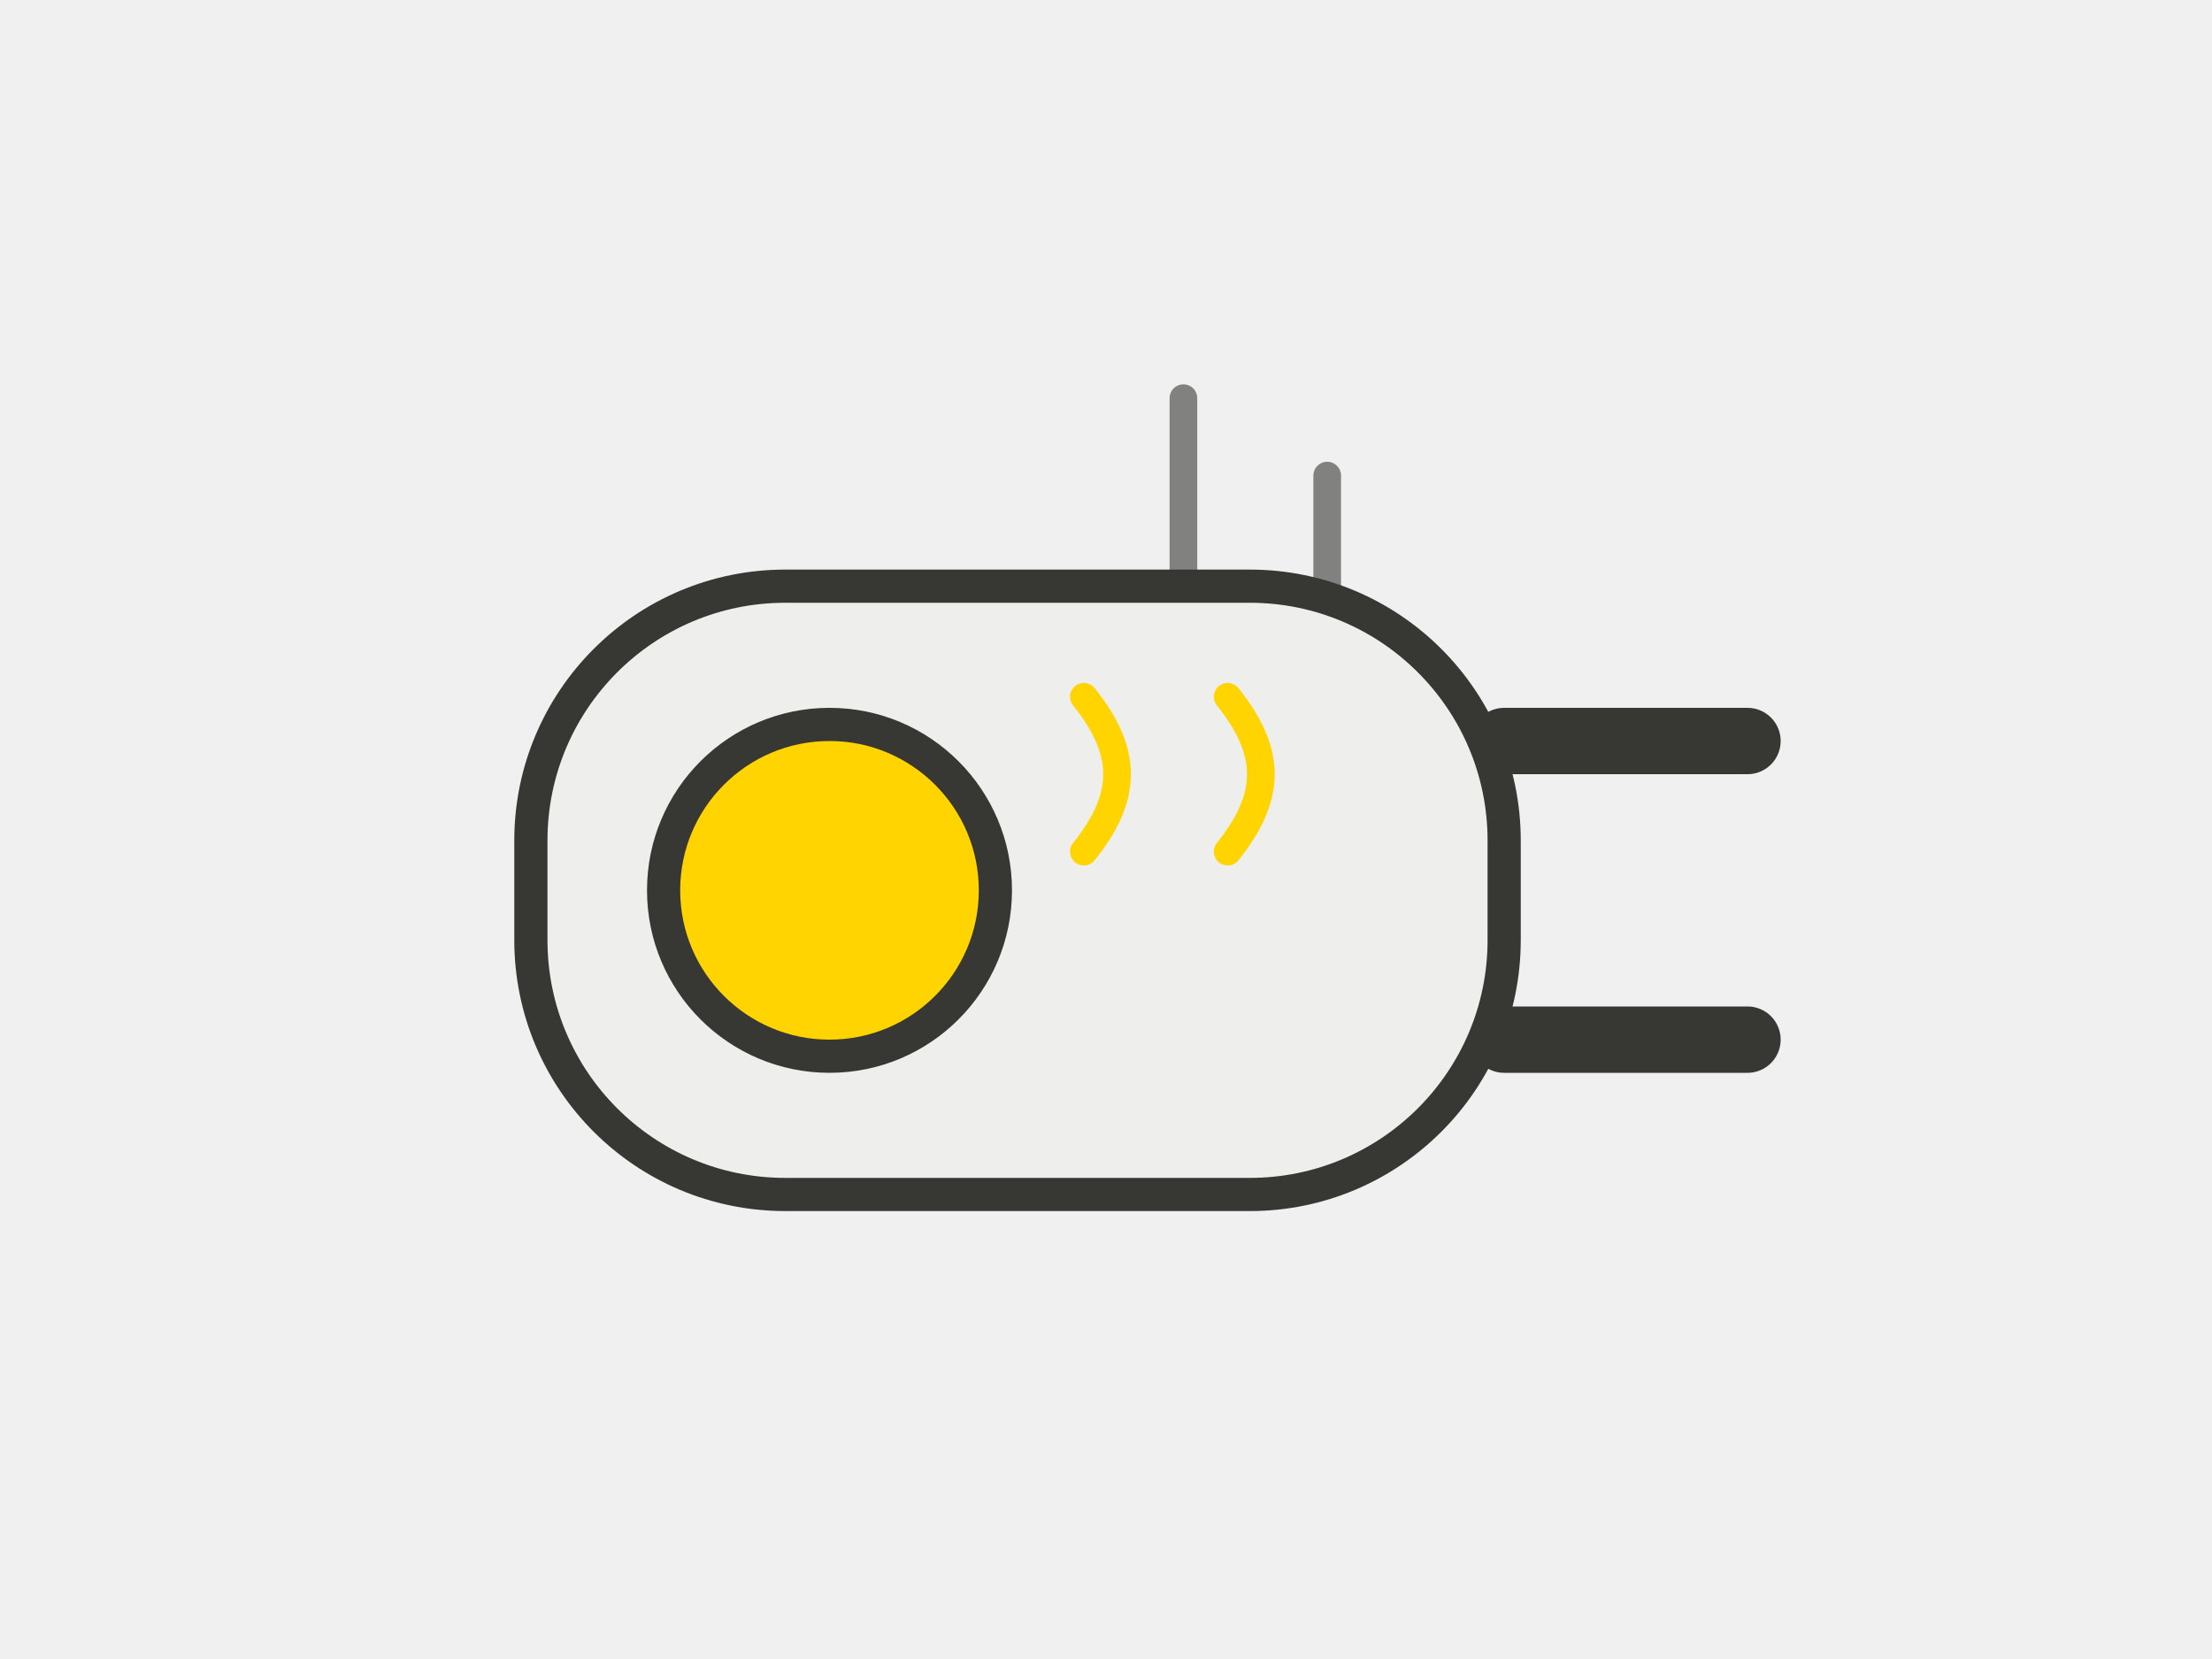
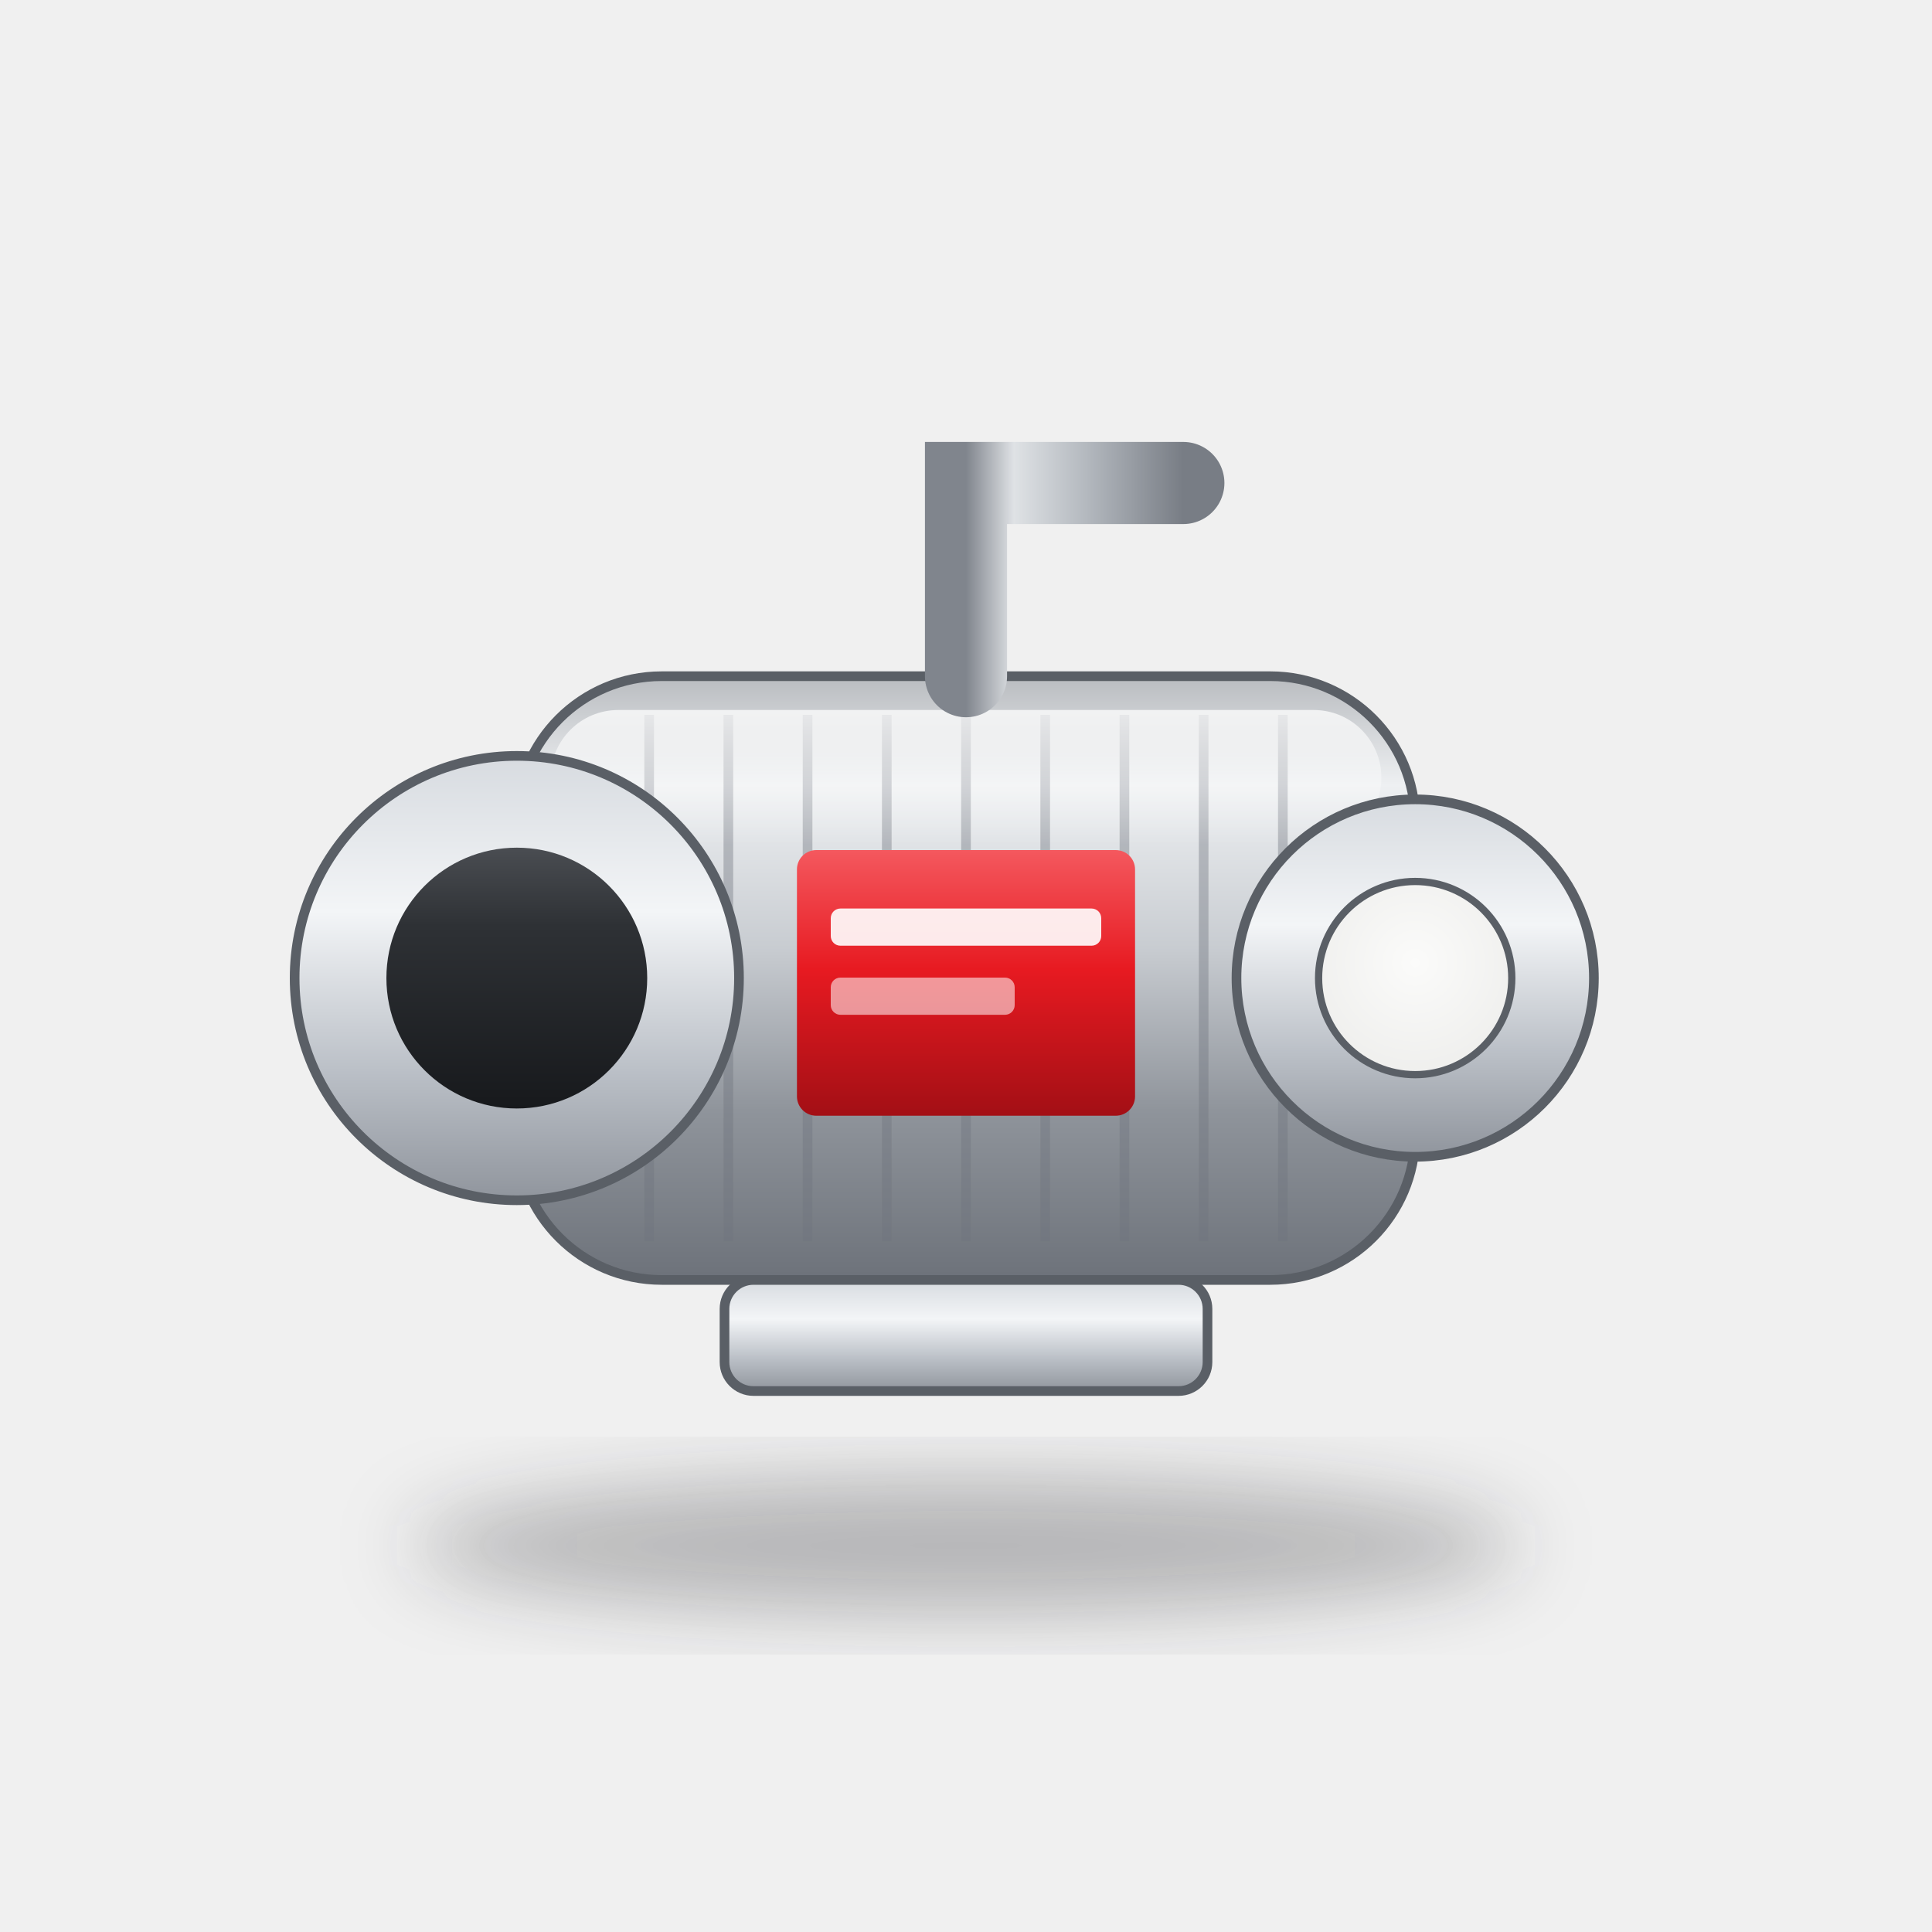
- <svg xmlns="http://www.w3.org/2000/svg" viewBox="0 0 400 300" role="img" aria-label="Dizel ısıtıcı">
-   <g fill="none" stroke="#373733" stroke-width="6" stroke-linejoin="round" stroke-linecap="round">
-     <rect x="96" y="106" width="176" height="110" rx="46" fill="#eeeeec" />
-     <circle cx="150" cy="161" r="30" fill="#ffd400" />
-     <path d="M272 134h44M272 188h44" stroke-width="12" />
-     <path d="M214 106V72M240 106V86" stroke-width="5" opacity=".6" />
-     <path d="M196 154c8-10 8-18 0-28M222 154c8-10 8-18 0-28" stroke-width="5" stroke="#ffd400" />
-   </g>
+ <svg xmlns="http://www.w3.org/2000/svg" viewBox="0 0 800 800" width="800" height="800" role="img">
+   <defs>
+     <radialGradient id="bg" cx="50%" cy="42%" r="72%">
+       <stop offset="0%" stop-color="#fbfbfa" />
+       <stop offset="100%" stop-color="#ececea" />
+     </radialGradient>
+     <linearGradient id="steel" x1="0" y1="0" x2="0" y2="1">
+       <stop offset="0%" stop-color="#b9bcc0" />
+       <stop offset="18%" stop-color="#eef0f2" />
+       <stop offset="45%" stop-color="#c8ccd1" />
+       <stop offset="72%" stop-color="#8f949b" />
+       <stop offset="100%" stop-color="#6d727a" />
+     </linearGradient>
+     <linearGradient id="steelX" x1="0" y1="0" x2="1" y2="0">
+       <stop offset="0%" stop-color="#80858d" />
+       <stop offset="22%" stop-color="#dfe2e5" />
+       <stop offset="55%" stop-color="#b4b9bf" />
+       <stop offset="100%" stop-color="#787d85" />
+     </linearGradient>
+     <linearGradient id="alu" x1="0" y1="0" x2="0" y2="1">
+       <stop offset="0%" stop-color="#d7dbe0" />
+       <stop offset="35%" stop-color="#f3f5f7" />
+       <stop offset="70%" stop-color="#bcc1c8" />
+       <stop offset="100%" stop-color="#90959d" />
+     </linearGradient>
+     <linearGradient id="dark" x1="0" y1="0" x2="0" y2="1">
+       <stop offset="0%" stop-color="#4a4d52" />
+       <stop offset="30%" stop-color="#2e3135" />
+       <stop offset="100%" stop-color="#17191c" />
+     </linearGradient>
+     <linearGradient id="brass" x1="0" y1="0" x2="0" y2="1">
+       <stop offset="0%" stop-color="#e3c88b" />
+       <stop offset="35%" stop-color="#c9a95b" />
+       <stop offset="100%" stop-color="#8d7332" />
+     </linearGradient>
+     <linearGradient id="red" x1="0" y1="0" x2="0" y2="1">
+       <stop offset="0%" stop-color="#f4585e" />
+       <stop offset="45%" stop-color="#e71a21" />
+       <stop offset="100%" stop-color="#a30f15" />
+     </linearGradient>
+     <linearGradient id="gloss" x1="0" y1="0" x2="0" y2="1">
+       <stop offset="0%" stop-color="#ffffff" stop-opacity="0.75" />
+       <stop offset="100%" stop-color="#ffffff" stop-opacity="0" />
+     </linearGradient>
+     <radialGradient id="hub" cx="38%" cy="32%" r="75%">
+       <stop offset="0%" stop-color="#f2f4f6" />
+       <stop offset="55%" stop-color="#b6bbc1" />
+       <stop offset="100%" stop-color="#70757d" />
+     </radialGradient>
+     <filter id="drop" x="-30%" y="-30%" width="160%" height="160%">
+       <feGaussianBlur stdDeviation="16" />
+     </filter>
+     <filter id="soft" x="-20%" y="-20%" width="140%" height="140%">
+       <feGaussianBlur stdDeviation="4" />
+     </filter>
+   </defs>
+   <ellipse cx="400" cy="640" rx="230" ry="28" fill="#1b1d20" opacity="0.28" filter="url(#drop)" />
+   <rect x="214" y="280" width="372" height="250" rx="60" fill="url(#steel)" stroke="#5a5f66" stroke-width="4" />
+   <line x1="268.8" y1="296" x2="268.8" y2="514" stroke="#6f747c" stroke-width="4" opacity="0.4" />
+   <line x1="301.6" y1="296" x2="301.6" y2="514" stroke="#6f747c" stroke-width="4" opacity="0.4" />
+   <line x1="334.4" y1="296" x2="334.4" y2="514" stroke="#6f747c" stroke-width="4" opacity="0.4" />
+   <line x1="367.2" y1="296" x2="367.2" y2="514" stroke="#6f747c" stroke-width="4" opacity="0.4" />
+   <line x1="400" y1="296" x2="400" y2="514" stroke="#6f747c" stroke-width="4" opacity="0.4" />
+   <line x1="432.8" y1="296" x2="432.8" y2="514" stroke="#6f747c" stroke-width="4" opacity="0.4" />
+   <line x1="465.6" y1="296" x2="465.6" y2="514" stroke="#6f747c" stroke-width="4" opacity="0.4" />
+   <line x1="498.4" y1="296" x2="498.4" y2="514" stroke="#6f747c" stroke-width="4" opacity="0.4" />
+   <line x1="531.2" y1="296" x2="531.2" y2="514" stroke="#6f747c" stroke-width="4" opacity="0.4" />
+   <rect x="228" y="294" width="344" height="56" rx="28" fill="url(#gloss)" />
+   <circle cx="214" cy="405" r="92" fill="url(#alu)" stroke="#5a5f66" stroke-width="4" />
+   <circle cx="214" cy="405" r="54" fill="url(#dark)" />
+   <circle cx="586" cy="405" r="74" fill="url(#alu)" stroke="#5a5f66" stroke-width="4" />
+   <circle cx="586" cy="405" r="40" fill="url(#bg)" stroke="#5a5f66" stroke-width="3" />
+   <path d="M 400 280 l 0 -80 l 90 0" fill="none" stroke="url(#steelX)" stroke-width="34" stroke-linecap="round" />
+   <rect x="300" y="530" width="200" height="46" rx="12" fill="url(#alu)" stroke="#5a5f66" stroke-width="4" />
+   <rect x="330" y="352" width="140" height="110" rx="8" fill="url(#red)" />
+   <rect x="344" y="376.2" width="112" height="15.4" rx="4" fill="#ffffff" opacity="0.9" />
+   <rect x="344" y="404.8" width="76.16" height="15.4" rx="4" fill="#ffffff" opacity="0.55" />
</svg>
